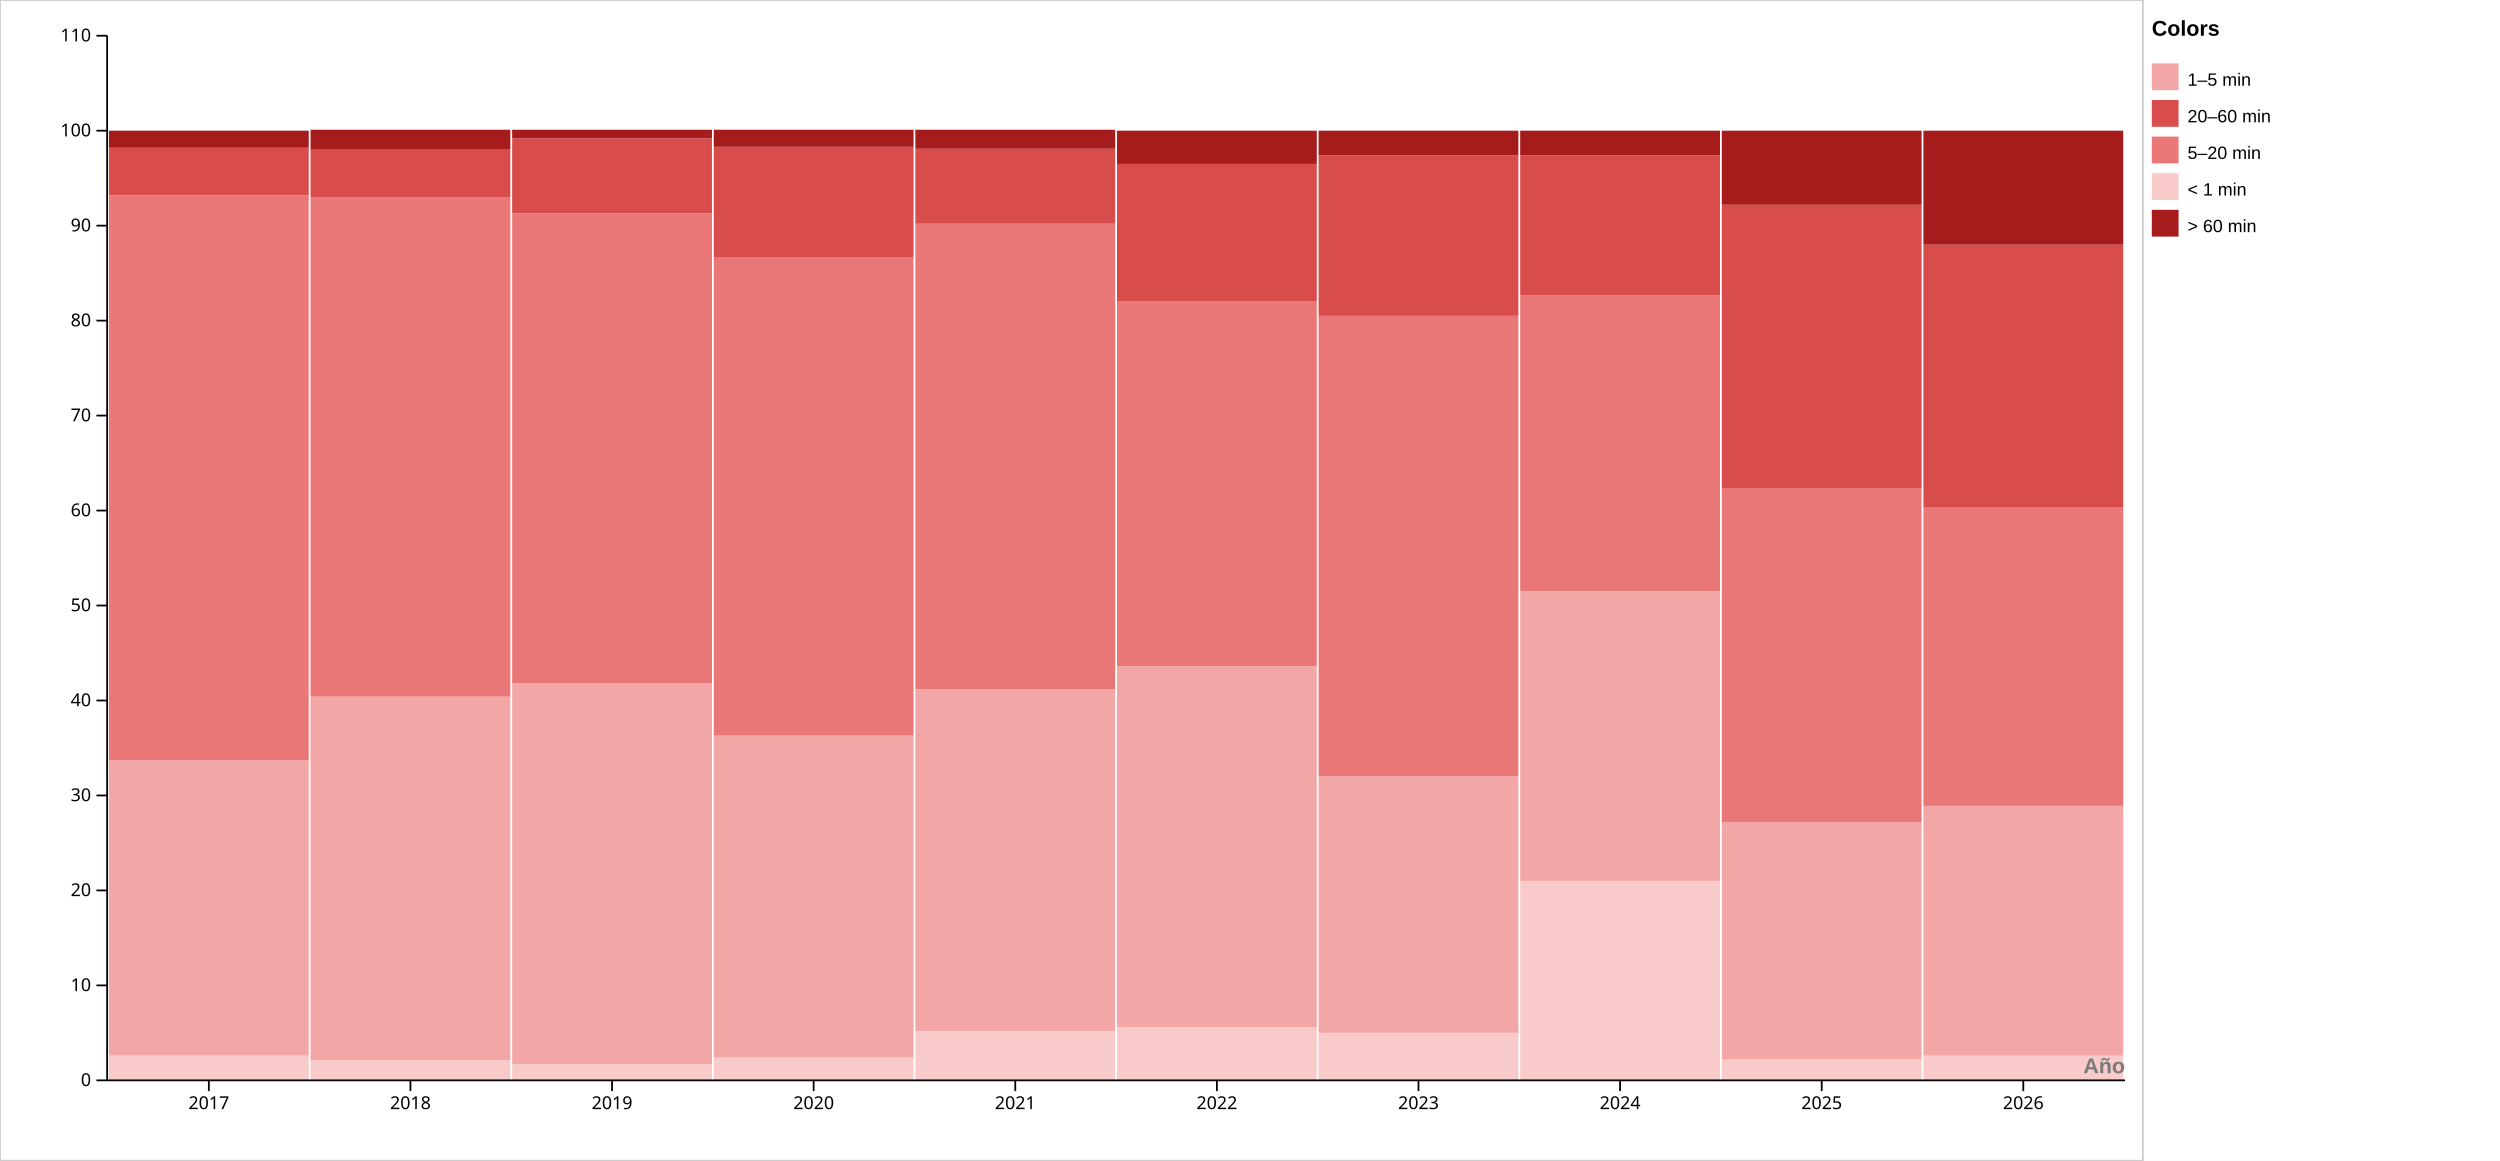
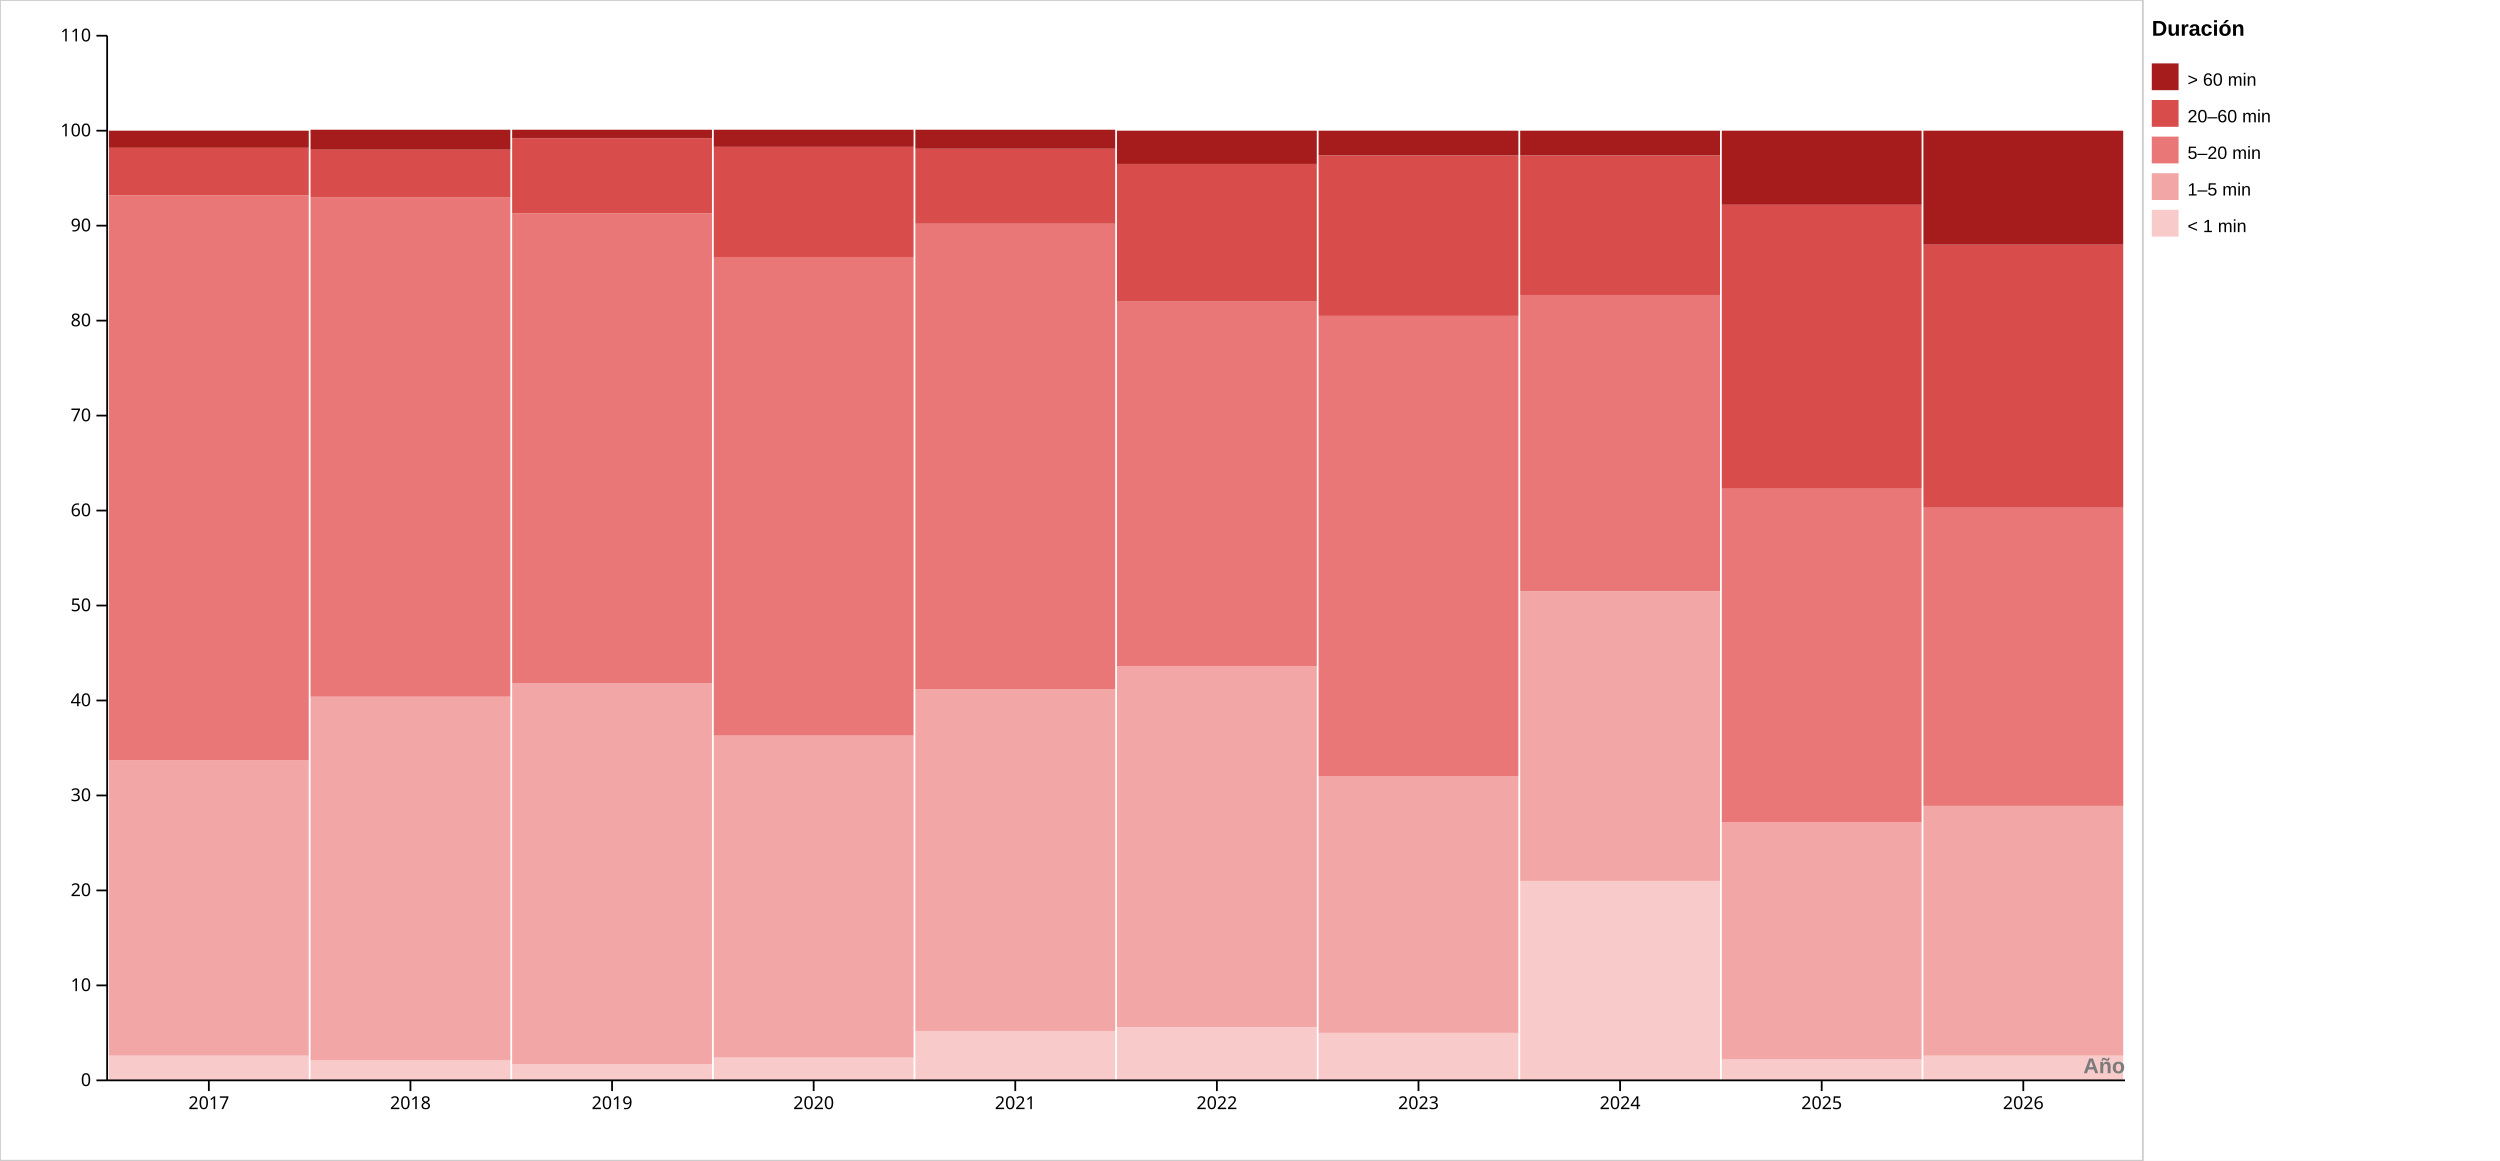
- <svg xmlns="http://www.w3.org/2000/svg" width="1400" height="650">
+ <svg xmlns="http://www.w3.org/2000/svg" width="100%" height="100%" viewBox="0 0 1400 650" preserveAspectRatio="xMidYMid meet">
  <rect width="1400" height="650" x="0" y="0" fill="#FFFFFF" id="background" />
  <g id="viz">
    <g transform="translate(0,0)">
      <g transform="translate(60,20)">
        <g id="&lt; 1 min" fill="#f9caca">
          <rect x="0.999" y="571.173" width="111.901" height="13.827" />
          <rect x="113.899" y="573.832" width="111.901" height="11.168" />
          <rect x="226.799" y="575.959" width="111.901" height="9.041" />
          <rect x="339.699" y="572.236" width="111.901" height="12.764" />
          <rect x="452.599" y="557.345" width="111.901" height="27.655" />
          <rect x="565.5" y="555.218" width="111.901" height="29.782" />
          <rect x="678.4" y="558.409" width="111.901" height="26.591" />
          <rect x="791.3" y="473.318" width="111.901" height="111.682" />
          <rect x="904.2" y="573.3" width="111.901" height="11.7" />
          <rect x="1017.1" y="571.173" width="111.901" height="13.827" />
        </g>
        <g id="1–5 min" fill="#f3a6a6">
          <rect x="0.999" y="405.777" width="111.901" height="165.395" />
          <rect x="113.899" y="370.145" width="111.901" height="203.686" />
          <rect x="226.799" y="362.7" width="111.901" height="213.259" />
          <rect x="339.699" y="391.95" width="111.901" height="180.286" />
          <rect x="452.599" y="365.891" width="111.901" height="191.455" />
          <rect x="565.5" y="353.127" width="111.901" height="202.091" />
          <rect x="678.4" y="414.818" width="111.901" height="143.591" />
          <rect x="791.3" y="311.114" width="111.901" height="162.205" />
          <rect x="904.2" y="440.345" width="111.901" height="132.955" />
          <rect x="1017.1" y="431.305" width="111.901" height="139.868" />
        </g>
        <g id="5–20 min" fill="#ea7777">
          <rect x="0.999" y="89.345" width="111.901" height="316.432" />
          <rect x="113.899" y="90.409" width="111.901" height="279.736" />
          <rect x="226.799" y="99.45" width="111.901" height="263.25" />
          <rect x="339.699" y="123.914" width="111.901" height="268.036" />
          <rect x="452.599" y="105.3" width="111.901" height="260.591" />
          <rect x="565.5" y="148.909" width="111.901" height="204.218" />
          <rect x="678.4" y="156.886" width="111.901" height="257.932" />
          <rect x="791.3" y="145.186" width="111.901" height="165.927" />
          <rect x="904.2" y="253.677" width="111.901" height="186.668" />
          <rect x="1017.1" y="264.314" width="111.901" height="166.991" />
        </g>
        <g id="20–60 min" fill="#d94c4c">
          <rect x="0.999" y="62.755" width="111.901" height="26.591" />
          <rect x="113.899" y="63.818" width="111.901" height="26.591" />
          <rect x="226.799" y="57.436" width="111.901" height="42.014" />
          <rect x="339.699" y="62.223" width="111.901" height="61.691" />
          <rect x="452.599" y="63.286" width="111.901" height="42.014" />
          <rect x="565.5" y="71.795" width="111.901" height="77.114" />
          <rect x="678.4" y="67.009" width="111.901" height="89.877" />
          <rect x="791.3" y="67.009" width="111.901" height="78.177" />
          <rect x="904.2" y="94.664" width="111.901" height="159.014" />
          <rect x="1017.1" y="117" width="111.901" height="147.314" />
        </g>
        <g id="&gt; 60 min" fill="#a61b1b">
          <rect x="0.999" y="53.182" width="111.901" height="9.573" />
          <rect x="113.899" y="52.65" width="111.901" height="11.168" />
          <rect x="226.799" y="52.65" width="111.901" height="4.786" />
          <rect x="339.699" y="52.65" width="111.901" height="9.573" />
          <rect x="452.599" y="52.65" width="111.901" height="10.636" />
          <rect x="565.5" y="53.182" width="111.901" height="18.614" />
          <rect x="678.4" y="53.182" width="111.901" height="13.827" />
          <rect x="791.3" y="53.182" width="111.901" height="13.827" />
          <rect x="904.2" y="53.182" width="111.901" height="41.482" />
          <rect x="1017.1" y="53.182" width="111.901" height="63.818" />
        </g>
        <g id="xAxis" transform="translate(0,585)" fill="none" font-size="10" font-family="sans-serif" text-anchor="middle">
          <path class="domain" stroke="currentColor" d="M0,0H1130" />
          <g class="tick" opacity="1" transform="translate(56.9496,0)">
            <line stroke="currentColor" y2="6" />
            <text fill="currentColor" y="9" dy="0.71em">2017</text>
          </g>
          <g class="tick" opacity="1" transform="translate(169.8497,0)">
            <line stroke="currentColor" y2="6" />
            <text fill="currentColor" y="9" dy="0.71em">2018</text>
          </g>
          <g class="tick" opacity="1" transform="translate(282.7498,0)">
            <line stroke="currentColor" y2="6" />
            <text fill="currentColor" y="9" dy="0.71em">2019</text>
          </g>
          <g class="tick" opacity="1" transform="translate(395.6499,0)">
            <line stroke="currentColor" y2="6" />
            <text fill="currentColor" y="9" dy="0.71em">2020</text>
          </g>
          <g class="tick" opacity="1" transform="translate(508.55,0)">
            <line stroke="currentColor" y2="6" />
            <text fill="currentColor" y="9" dy="0.71em">2021</text>
          </g>
          <g class="tick" opacity="1" transform="translate(621.45,0)">
            <line stroke="currentColor" y2="6" />
            <text fill="currentColor" y="9" dy="0.71em">2022</text>
          </g>
          <g class="tick" opacity="1" transform="translate(734.3501,0)">
            <line stroke="currentColor" y2="6" />
            <text fill="currentColor" y="9" dy="0.71em">2023</text>
          </g>
          <g class="tick" opacity="1" transform="translate(847.2502,0)">
            <line stroke="currentColor" y2="6" />
            <text fill="currentColor" y="9" dy="0.71em">2024</text>
          </g>
          <g class="tick" opacity="1" transform="translate(960.1503,0)">
            <line stroke="currentColor" y2="6" />
            <text fill="currentColor" y="9" dy="0.71em">2025</text>
          </g>
          <g class="tick" opacity="1" transform="translate(1073.05,0)">
            <line stroke="currentColor" y2="6" />
            <text fill="currentColor" y="9" dy="0.71em">2026</text>
          </g>
        </g>
        <g id="yAxis" fill="none" font-size="10" font-family="sans-serif" text-anchor="end">
          <path class="domain" stroke="currentColor" d="M0,585V0" />
          <g class="tick" opacity="1" transform="translate(0,585)">
            <line stroke="currentColor" x2="-6" />
            <text fill="currentColor" x="-9" dy="0.32em">0</text>
          </g>
          <g class="tick" opacity="1" transform="translate(0,531.8182)">
            <line stroke="currentColor" x2="-6" />
            <text fill="currentColor" x="-9" dy="0.32em">10</text>
          </g>
          <g class="tick" opacity="1" transform="translate(0,478.6364)">
            <line stroke="currentColor" x2="-6" />
            <text fill="currentColor" x="-9" dy="0.32em">20</text>
          </g>
          <g class="tick" opacity="1" transform="translate(0,425.4545)">
            <line stroke="currentColor" x2="-6" />
            <text fill="currentColor" x="-9" dy="0.32em">30</text>
          </g>
          <g class="tick" opacity="1" transform="translate(0,372.2727)">
            <line stroke="currentColor" x2="-6" />
            <text fill="currentColor" x="-9" dy="0.32em">40</text>
          </g>
          <g class="tick" opacity="1" transform="translate(0,319.0909)">
            <line stroke="currentColor" x2="-6" />
            <text fill="currentColor" x="-9" dy="0.32em">50</text>
          </g>
          <g class="tick" opacity="1" transform="translate(0,265.9091)">
            <line stroke="currentColor" x2="-6" />
            <text fill="currentColor" x="-9" dy="0.32em">60</text>
          </g>
          <g class="tick" opacity="1" transform="translate(0,212.7273)">
            <line stroke="currentColor" x2="-6" />
            <text fill="currentColor" x="-9" dy="0.32em">70</text>
          </g>
          <g class="tick" opacity="1" transform="translate(0,159.5455)">
            <line stroke="currentColor" x2="-6" />
            <text fill="currentColor" x="-9" dy="0.32em">80</text>
          </g>
          <g class="tick" opacity="1" transform="translate(0,106.3636)">
            <line stroke="currentColor" x2="-6" />
            <text fill="currentColor" x="-9" dy="0.32em">90</text>
          </g>
          <g class="tick" opacity="1" transform="translate(0,53.18182)">
            <line stroke="currentColor" x2="-6" />
            <text fill="currentColor" x="-9" dy="0.32em">100</text>
          </g>
          <g class="tick" opacity="1" transform="translate(0,0)">
            <line stroke="currentColor" x2="-6" />
            <text fill="currentColor" x="-9" dy="0.32em">110</text>
          </g>
        </g>
        <text y="581" x="1130" text-anchor="end" style="font-family: Arial, sans-serif; font-size: 12px; fill: rgb(123, 123, 123); font-weight: bold;">Año</text>
      </g>
      <text x="4" y="4" style="font-family: Arial, sans-serif; font-size: 12px; fill: black; font-weight: bold; dominant-baseline: hanging;" />
    </g>
    <g id="grid">
      <rect x="0" y="0" width="1200" height="650" fill="none" stroke="#ccc" />
    </g>
  </g>
  <g id="legend" transform="translate(1200,20)">
    <g transform="translate(5,0)">
      <g class="legendColor" transform="translate(0,0)">
        <g class="legendCells" transform="translate(0,15.5)">
          <g class="cell" transform="translate(0, 0)">
-             <rect class="swatch" height="15" width="15" style="fill: rgb(243, 166, 166);" />
-             <text class="label" transform="translate( 20, 12.5)" font-family="&quot;Arial&quot;, sans-serif" font-size="10px">
-               <tspan x="0" dy="0em">1–5 min</tspan>
+             <rect class="swatch" height="15" width="15" style="fill: rgb(166, 27, 27);" />
+             <text class="label" transform="translate( 20, 12.5)" font-family="&quot;Arial&quot;, sans-serif" font-size="10px">
+               <tspan x="0" dy="0em">&gt; 60 min</tspan>
            </text>
          </g>
          <g class="cell" transform="translate(0, 20.5)">
            <rect class="swatch" height="15" width="15" style="fill: rgb(217, 76, 76);" />
            <text class="label" transform="translate( 20, 12.5)" font-family="&quot;Arial&quot;, sans-serif" font-size="10px">
              <tspan x="0" dy="0em">20–60 min</tspan>
            </text>
          </g>
          <g class="cell" transform="translate(0, 41)">
            <rect class="swatch" height="15" width="15" style="fill: rgb(234, 119, 119);" />
            <text class="label" transform="translate( 20, 12.5)" font-family="&quot;Arial&quot;, sans-serif" font-size="10px">
              <tspan x="0" dy="0em">5–20 min</tspan>
            </text>
          </g>
          <g class="cell" transform="translate(0, 61.5)">
+             <rect class="swatch" height="15" width="15" style="fill: rgb(243, 166, 166);" />
+             <text class="label" transform="translate( 20, 12.5)" font-family="&quot;Arial&quot;, sans-serif" font-size="10px">
+               <tspan x="0" dy="0em">1–5 min</tspan>
+             </text>
+           </g>
+           <g class="cell" transform="translate(0, 82)">
            <rect class="swatch" height="15" width="15" style="fill: rgb(249, 202, 202);" />
            <text class="label" transform="translate( 20, 12.5)" font-family="&quot;Arial&quot;, sans-serif" font-size="10px">
              <tspan x="0" dy="0em">&lt; 1 min</tspan>
            </text>
          </g>
-           <g class="cell" transform="translate(0, 82)">
-             <rect class="swatch" height="15" width="15" style="fill: rgb(166, 27, 27);" />
-             <text class="label" transform="translate( 20, 12.5)" font-family="&quot;Arial&quot;, sans-serif" font-size="10px">
-               <tspan x="0" dy="0em">&gt; 60 min</tspan>
-             </text>
-           </g>
        </g>
        <text class="legendTitle" font-family="&quot;Arial&quot;, sans-serif" font-size="12px" font-weight="bold">
-           <tspan x="0" dy="0em">Colors</tspan>
+           <tspan x="0" dy="0em">Duración</tspan>
        </text>
      </g>
    </g>
  </g>
</svg>
